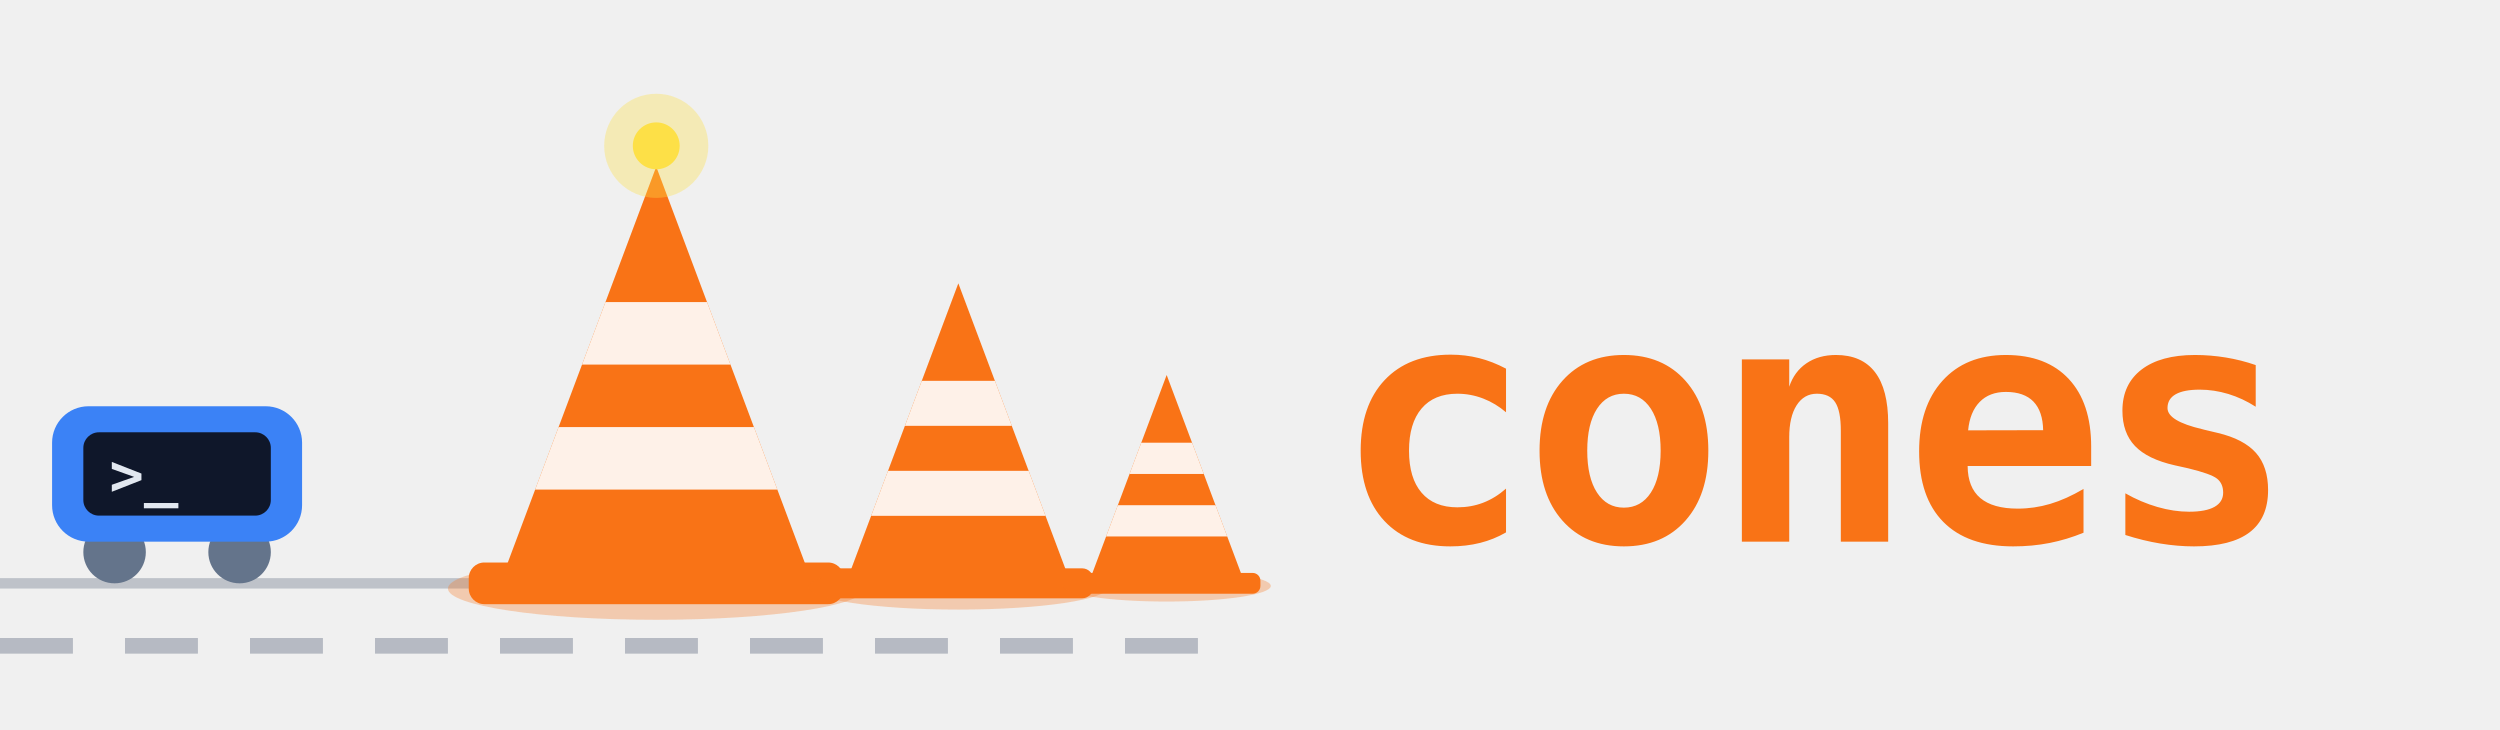
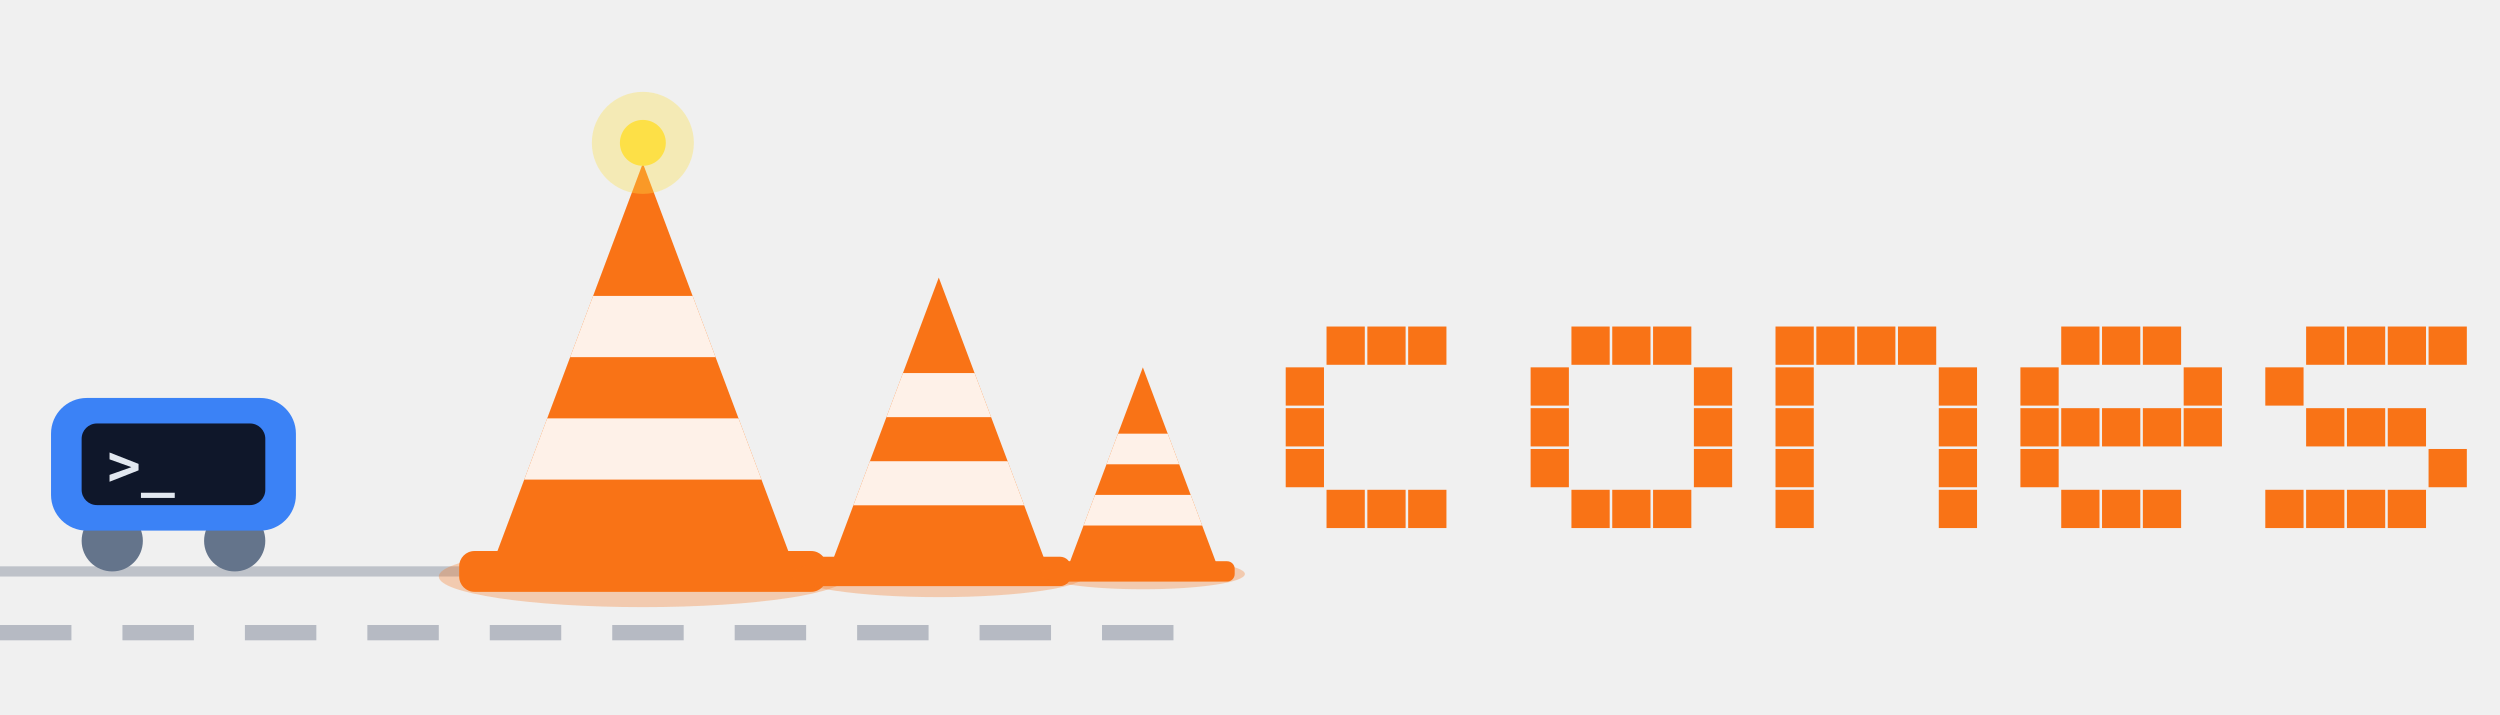
- <svg xmlns="http://www.w3.org/2000/svg" width="480" height="140" viewBox="0 0 480 140" role="img" aria-label="cones">
+ <svg xmlns="http://www.w3.org/2000/svg" width="490" height="140" viewBox="0 0 490 140" role="img" aria-label="cones">
  <defs>
    <clipPath id="cone-clip">
      <path d="M0 -80 L30 0 L-30 0 Z" />
    </clipPath>
    <g id="cone">
      <ellipse cx="0" cy="1" rx="40" ry="6" fill="#f97316" opacity=".3" />
      <path d="M0 -80 L30 0 L-30 0 Z" fill="#f97316" />
      <g clip-path="url(#cone-clip)" fill="#fff" opacity=".9">
        <rect x="-30" y="-54" width="60" height="12" />
        <rect x="-30" y="-30" width="60" height="12" />
      </g>
      <rect x="-36" y="-4" width="72" height="8" rx="3" fill="#f97316" />
    </g>
  </defs>
  <line x1="0" y1="112" x2="240" y2="112" stroke="#9ca3af" stroke-width="2" opacity=".6" />
  <line x1="0" y1="124" x2="240" y2="124" stroke="#9ca3af" stroke-width="3" stroke-dasharray="14 10" opacity=".7">
    <animate attributeName="stroke-dashoffset" values="0;-96" dur="1.4s" calcMode="spline" keySplines=".2 .8 .2 1" fill="freeze" />
  </line>
  <g>
    <animateTransform attributeName="transform" type="translate" values="-90 0;0 0" dur="1.4s" calcMode="spline" keySplines=".2 .8 .2 1" fill="freeze" />
    <circle cx="22" cy="106" r="6" fill="#64748b" />
    <circle cx="46" cy="106" r="6" fill="#64748b" />
    <rect x="10" y="78" width="48" height="26" rx="7" fill="#3b82f6" />
    <rect x="16" y="83" width="36" height="16" rx="3" fill="#0f172a" />
    <text x="21" y="95" font-family="ui-monospace, SFMono-Regular, Menlo, Consolas, monospace" font-size="11" font-weight="700" fill="#e2e8f0">&gt;<tspan>
        <animate attributeName="opacity" values="1;1;0;0" dur="1s" repeatCount="indefinite" />_</tspan>
    </text>
    <g opacity="0">
      <animate attributeName="opacity" values="0;1" begin="1.4s" dur=".3s" fill="freeze" />
      <path d="M46 72 L52 78 L56 72 Z" fill="#e5e7eb" />
      <rect x="40" y="56" width="38" height="18" rx="9" fill="#e5e7eb" />
      <circle cx="51" cy="65" r="2.4" fill="#6b7280">
        <animate attributeName="opacity" values="1;.2;1" dur="1.2s" repeatCount="indefinite" />
      </circle>
      <circle cx="59" cy="65" r="2.4" fill="#6b7280">
        <animate attributeName="opacity" values="1;.2;1" dur="1.2s" begin=".2s" repeatCount="indefinite" />
      </circle>
      <circle cx="67" cy="65" r="2.4" fill="#6b7280">
        <animate attributeName="opacity" values="1;.2;1" dur="1.2s" begin=".4s" repeatCount="indefinite" />
      </circle>
    </g>
  </g>
  <use href="#cone" transform="translate(126 112)" />
  <use href="#cone" transform="translate(184 112) scale(.72)" />
  <use href="#cone" transform="translate(224 112) scale(.5)" />
  <circle cx="126" cy="28" r="10" fill="#fde047" opacity=".35">
    <animate attributeName="opacity" values=".35;0;.35" dur="1s" repeatCount="indefinite" />
  </circle>
  <circle cx="126" cy="28" r="4.5" fill="#fde047">
    <animate attributeName="opacity" values="1;.25;1" dur="1s" repeatCount="indefinite" />
  </circle>
-   <text x="256" y="104" font-family="ui-monospace, SFMono-Regular, Menlo, Consolas, monospace" font-size="64" font-weight="700" fill="#f97316" letter-spacing="-2">cones</text>
+   <g fill="#f97316">
+     <rect x="260" y="64" width="7.5" height="7.5" />
+     <rect x="268" y="64" width="7.5" height="7.5" />
+     <rect x="276" y="64" width="7.5" height="7.5" />
+     <rect x="252" y="72" width="7.5" height="7.5" />
+     <rect x="252" y="80" width="7.5" height="7.5" />
+     <rect x="252" y="88" width="7.5" height="7.5" />
+     <rect x="260" y="96" width="7.5" height="7.5" />
+     <rect x="268" y="96" width="7.5" height="7.5" />
+     <rect x="276" y="96" width="7.5" height="7.5" />
+     <rect x="308" y="64" width="7.5" height="7.5" />
+     <rect x="316" y="64" width="7.5" height="7.5" />
+     <rect x="324" y="64" width="7.5" height="7.5" />
+     <rect x="300" y="72" width="7.5" height="7.5" />
+     <rect x="332" y="72" width="7.5" height="7.5" />
+     <rect x="300" y="80" width="7.5" height="7.5" />
+     <rect x="332" y="80" width="7.5" height="7.5" />
+     <rect x="300" y="88" width="7.5" height="7.5" />
+     <rect x="332" y="88" width="7.5" height="7.5" />
+     <rect x="308" y="96" width="7.5" height="7.5" />
+     <rect x="316" y="96" width="7.5" height="7.5" />
+     <rect x="324" y="96" width="7.5" height="7.5" />
+     <rect x="348" y="64" width="7.5" height="7.5" />
+     <rect x="356" y="64" width="7.5" height="7.5" />
+     <rect x="364" y="64" width="7.5" height="7.5" />
+     <rect x="372" y="64" width="7.5" height="7.5" />
+     <rect x="348" y="72" width="7.5" height="7.5" />
+     <rect x="380" y="72" width="7.5" height="7.5" />
+     <rect x="348" y="80" width="7.5" height="7.5" />
+     <rect x="380" y="80" width="7.5" height="7.5" />
+     <rect x="348" y="88" width="7.5" height="7.5" />
+     <rect x="380" y="88" width="7.5" height="7.5" />
+     <rect x="348" y="96" width="7.5" height="7.5" />
+     <rect x="380" y="96" width="7.5" height="7.5" />
+     <rect x="404" y="64" width="7.5" height="7.5" />
+     <rect x="412" y="64" width="7.5" height="7.5" />
+     <rect x="420" y="64" width="7.5" height="7.5" />
+     <rect x="396" y="72" width="7.5" height="7.5" />
+     <rect x="428" y="72" width="7.5" height="7.5" />
+     <rect x="396" y="80" width="7.5" height="7.5" />
+     <rect x="404" y="80" width="7.5" height="7.5" />
+     <rect x="412" y="80" width="7.5" height="7.5" />
+     <rect x="420" y="80" width="7.5" height="7.5" />
+     <rect x="428" y="80" width="7.5" height="7.5" />
+     <rect x="396" y="88" width="7.5" height="7.5" />
+     <rect x="404" y="96" width="7.5" height="7.5" />
+     <rect x="412" y="96" width="7.5" height="7.5" />
+     <rect x="420" y="96" width="7.5" height="7.5" />
+     <rect x="452" y="64" width="7.5" height="7.5" />
+     <rect x="460" y="64" width="7.5" height="7.5" />
+     <rect x="468" y="64" width="7.5" height="7.5" />
+     <rect x="476" y="64" width="7.5" height="7.5" />
+     <rect x="444" y="72" width="7.5" height="7.5" />
+     <rect x="452" y="80" width="7.5" height="7.5" />
+     <rect x="460" y="80" width="7.5" height="7.5" />
+     <rect x="468" y="80" width="7.5" height="7.5" />
+     <rect x="476" y="88" width="7.5" height="7.5" />
+     <rect x="444" y="96" width="7.5" height="7.5" />
+     <rect x="452" y="96" width="7.5" height="7.5" />
+     <rect x="460" y="96" width="7.5" height="7.5" />
+     <rect x="468" y="96" width="7.5" height="7.5" />
+   </g>
</svg>
